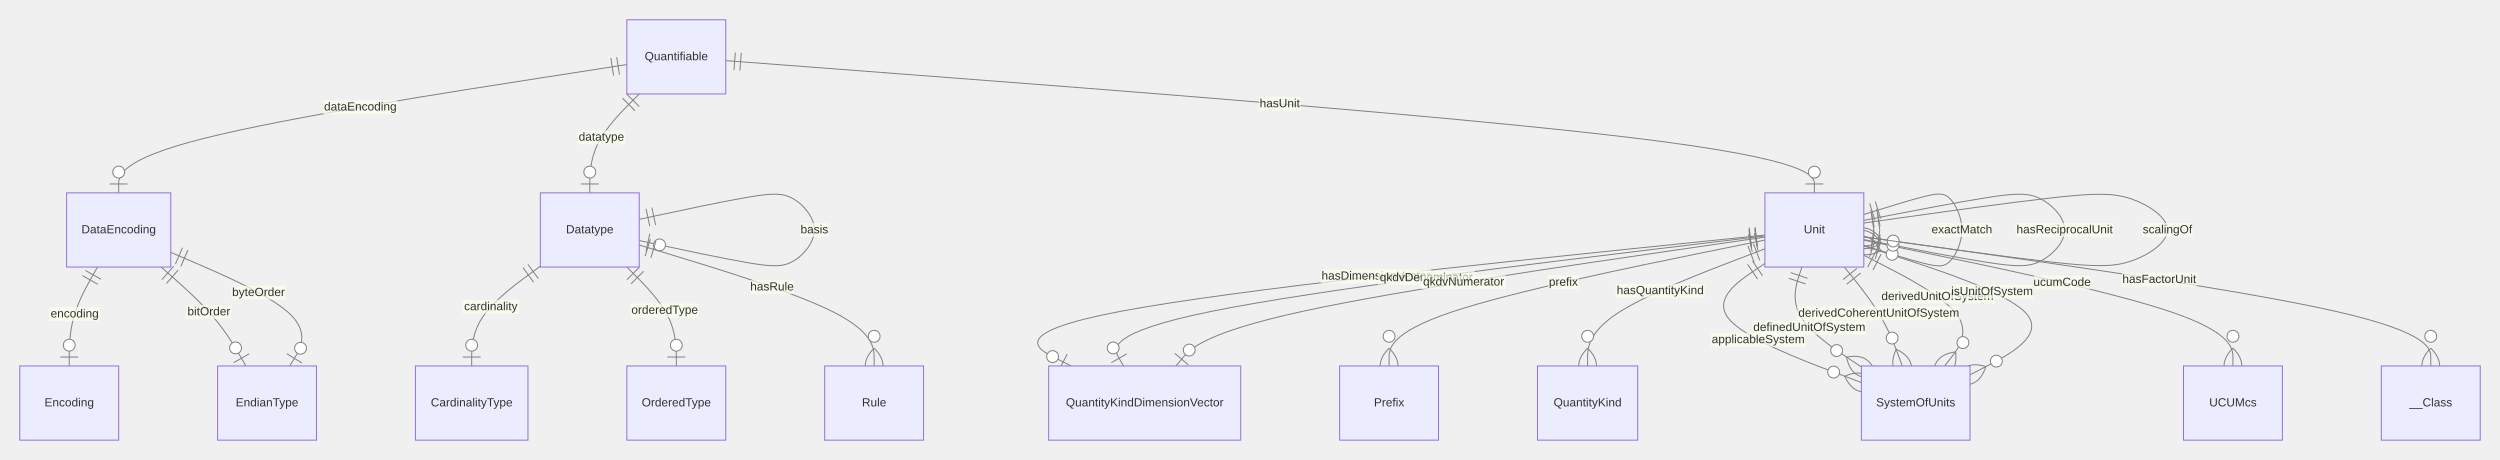
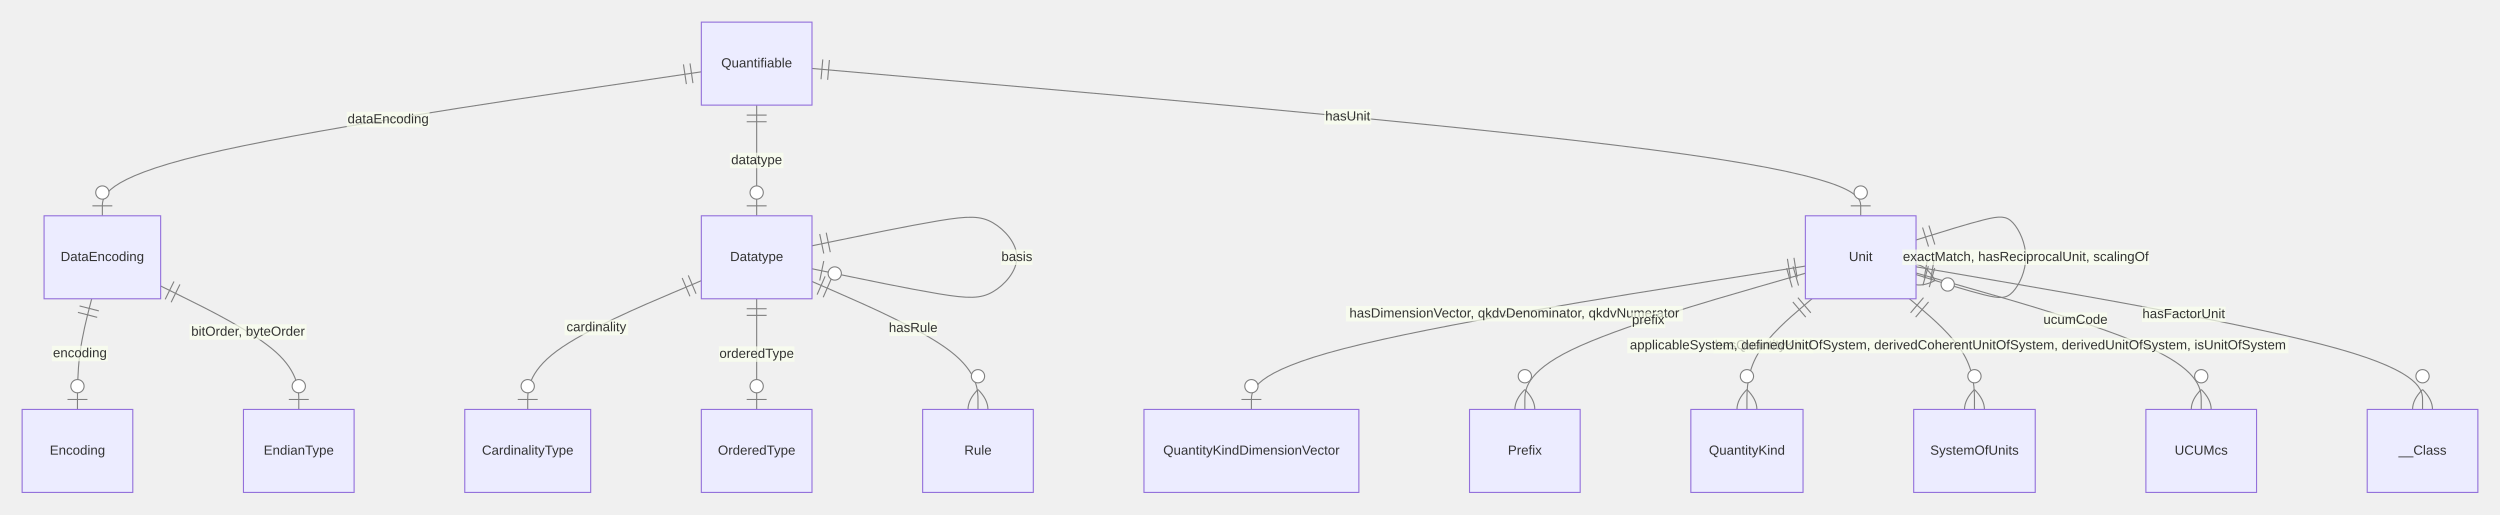
- <svg xmlns="http://www.w3.org/2000/svg" aria-roledescription="er" role="graphics-document document" viewBox="0 0 2527.581 465" height="465" width="2527.581" id="container">
+ <svg xmlns="http://www.w3.org/2000/svg" aria-roledescription="er" role="graphics-document document" viewBox="0 0 2259.201 465" height="465" width="2259.201" id="container">
  <style>#container{font-family:"trebuchet ms",verdana,arial,sans-serif;font-size:16px;fill:#333;}#container .error-icon{fill:#552222;}#container .error-text{fill:#552222;stroke:#552222;}#container .edge-thickness-normal{stroke-width:1px;}#container .edge-thickness-thick{stroke-width:3.5px;}#container .edge-pattern-solid{stroke-dasharray:0;}#container .edge-thickness-invisible{stroke-width:0;fill:none;}#container .edge-pattern-dashed{stroke-dasharray:3;}#container .edge-pattern-dotted{stroke-dasharray:2;}#container .marker{fill:#333333;stroke:#333333;}#container .marker.cross{stroke:#333333;}#container svg{font-family:"trebuchet ms",verdana,arial,sans-serif;font-size:16px;}#container p{margin:0;}#container .entityBox{fill:#ECECFF;stroke:#9370DB;}#container .attributeBoxOdd{fill:#ffffff;stroke:#9370DB;}#container .attributeBoxEven{fill:#f2f2f2;stroke:#9370DB;}#container .relationshipLabelBox{fill:hsl(80, 100%, 96.275%);opacity:0.7;background-color:hsl(80, 100%, 96.275%);}#container .relationshipLabelBox rect{opacity:0.5;}#container .relationshipLine{stroke:#333333;}#container .entityTitleText{text-anchor:middle;font-size:18px;fill:#333;}#container #MD_PARENT_START{fill:#f5f5f5!important;stroke:#333333!important;stroke-width:1;}#container #MD_PARENT_END{fill:#f5f5f5!important;stroke:#333333!important;stroke-width:1;}#container :root{--mermaid-font-family:"trebuchet ms",verdana,arial,sans-serif;}</style>
  <g />
  <defs>
    <marker orient="auto" markerHeight="240" markerWidth="190" refY="7" refX="0" id="MD_PARENT_START">
      <path d="M 18,7 L9,13 L1,7 L9,1 Z" />
    </marker>
  </defs>
  <defs>
    <marker orient="auto" markerHeight="28" markerWidth="20" refY="7" refX="19" id="MD_PARENT_END">
      <path d="M 18,7 L9,13 L1,7 L9,1 Z" />
    </marker>
  </defs>
  <defs>
    <marker orient="auto" markerHeight="18" markerWidth="18" refY="9" refX="0" id="ONLY_ONE_START">
      <path d="M9,0 L9,18 M15,0 L15,18" fill="none" stroke="gray" />
    </marker>
  </defs>
  <defs>
    <marker orient="auto" markerHeight="18" markerWidth="18" refY="9" refX="18" id="ONLY_ONE_END">
      <path d="M3,0 L3,18 M9,0 L9,18" fill="none" stroke="gray" />
    </marker>
  </defs>
  <defs>
    <marker orient="auto" markerHeight="18" markerWidth="30" refY="9" refX="0" id="ZERO_OR_ONE_START">
      <circle r="6" cy="9" cx="21" fill="white" stroke="gray" />
      <path d="M9,0 L9,18" fill="none" stroke="gray" />
    </marker>
  </defs>
  <defs>
    <marker orient="auto" markerHeight="18" markerWidth="30" refY="9" refX="30" id="ZERO_OR_ONE_END">
      <circle r="6" cy="9" cx="9" fill="white" stroke="gray" />
      <path d="M21,0 L21,18" fill="none" stroke="gray" />
    </marker>
  </defs>
  <defs>
    <marker orient="auto" markerHeight="36" markerWidth="45" refY="18" refX="18" id="ONE_OR_MORE_START">
      <path d="M0,18 Q 18,0 36,18 Q 18,36 0,18 M42,9 L42,27" fill="none" stroke="gray" />
    </marker>
  </defs>
  <defs>
    <marker orient="auto" markerHeight="36" markerWidth="45" refY="18" refX="27" id="ONE_OR_MORE_END">
      <path d="M3,9 L3,27 M9,18 Q27,0 45,18 Q27,36 9,18" fill="none" stroke="gray" />
    </marker>
  </defs>
  <defs>
    <marker orient="auto" markerHeight="36" markerWidth="57" refY="18" refX="18" id="ZERO_OR_MORE_START">
      <circle r="6" cy="18" cx="48" fill="white" stroke="gray" />
      <path d="M0,18 Q18,0 36,18 Q18,36 0,18" fill="none" stroke="gray" />
    </marker>
  </defs>
  <defs>
    <marker orient="auto" markerHeight="36" markerWidth="57" refY="18" refX="39" id="ZERO_OR_MORE_END">
      <circle r="6" cy="18" cx="9" fill="white" stroke="gray" />
      <path d="M21,18 Q39,0 57,18 Q39,36 21,18" fill="none" stroke="gray" />
    </marker>
  </defs>
-   <path style="stroke: gray; fill: none;" marker-start="url(#ONLY_ONE_START)" marker-end="url(#ZERO_OR_ONE_END)" d="M98.571,270L93.81,278.333C89.048,286.667,79.524,303.333,74.762,320C70,336.667,70,353.333,70,361.667L70,370" class="er relationshipLine" />
-   <path style="stroke: gray; fill: none;" marker-start="url(#ONLY_ONE_START)" marker-end="url(#ZERO_OR_ONE_END)" d="M162.857,270L172.381,278.333C181.905,286.667,200.952,303.333,215.238,320C229.524,336.667,239.048,353.333,243.81,361.667L248.571,370" class="er relationshipLine" />
-   <path style="stroke: gray; fill: none;" marker-start="url(#ONLY_ONE_START)" marker-end="url(#ZERO_OR_ONE_END)" d="M172.67,255.153L197.799,265.961C222.929,276.769,273.187,298.384,293.226,317.525C313.265,336.667,303.085,353.333,297.995,361.667L292.905,370" class="er relationshipLine" />
-   <path style="stroke: gray; fill: none;" marker-start="url(#ONLY_ONE_START)" marker-end="url(#ZERO_OR_ONE_END)" d="M546.281,269.144L534.716,277.62C523.151,286.096,500.021,303.048,488.456,319.857C476.891,336.667,476.891,353.333,476.891,361.667L476.891,370" class="er relationshipLine" />
-   <path style="stroke: gray; fill: none;" marker-start="url(#ONLY_ONE_START)" marker-end="url(#ZERO_OR_ONE_END)" d="M646.281,221.786L667.115,217.321C687.948,212.857,729.615,203.929,755.656,199.464C781.698,195,792.115,195,802.531,201.25C812.948,207.5,823.365,220,823.365,232.5C823.365,245,812.948,257.5,802.531,263.75C792.115,270,781.698,270,755.656,265.536C729.615,261.071,687.948,252.143,667.115,247.679L646.281,243.214" class="er relationshipLine" />
-   <path style="stroke: gray; fill: none;" marker-start="url(#ONLY_ONE_START)" marker-end="url(#ZERO_OR_ONE_END)" d="M633.781,270L642.115,278.333C650.448,286.667,667.115,303.333,675.448,320C683.781,336.667,683.781,353.333,683.781,361.667L683.781,370" class="er relationshipLine" />
-   <path style="stroke: gray; fill: none;" marker-start="url(#ONLY_ONE_START)" marker-end="url(#ZERO_OR_MORE_END)" d="M646.281,247.717L685.865,259.764C725.448,271.812,804.615,295.906,844.198,316.286C883.781,336.667,883.781,353.333,883.781,361.667L883.781,370" class="er relationshipLine" />
-   <path style="stroke: gray; fill: none;" marker-start="url(#ONLY_ONE_START)" marker-end="url(#ZERO_OR_ONE_END)" d="M633.781,65.26L548.151,78.55C462.521,91.84,291.26,118.42,205.63,140.043C120,161.667,120,178.333,120,186.667L120,195" class="er relationshipLine" />
-   <path style="stroke: gray; fill: none;" marker-start="url(#ONLY_ONE_START)" marker-end="url(#ZERO_OR_ONE_END)" d="M646.281,95L637.948,103.333C629.615,111.667,612.948,128.333,604.615,145C596.281,161.667,596.281,178.333,596.281,186.667L596.281,195" class="er relationshipLine" />
-   <path style="stroke: gray; fill: none;" marker-start="url(#ONLY_ONE_START)" marker-end="url(#ZERO_OR_ONE_END)" d="M733.781,61.302L917.214,75.252C1100.647,89.202,1467.514,117.101,1650.947,139.384C1834.38,161.667,1834.38,178.333,1834.38,186.667L1834.38,195" class="er relationshipLine" />
-   <path style="stroke: gray; fill: none;" marker-start="url(#ONLY_ONE_START)" marker-end="url(#ZERO_OR_ONE_END)" d="M1784.38,237.643L1650.947,251.37C1517.514,265.096,1250.647,292.548,1133.743,314.607C1016.838,336.667,1049.895,353.333,1066.423,361.667L1082.952,370" class="er relationshipLine" />
-   <path style="stroke: gray; fill: none;" marker-start="url(#ONLY_ONE_START)" marker-end="url(#ZERO_OR_ONE_END)" d="M1784.38,238.517L1671.538,252.098C1558.696,265.678,1333.013,292.839,1224.933,314.753C1116.853,336.667,1126.377,353.333,1131.139,361.667L1135.901,370" class="er relationshipLine" />
-   <path style="stroke: gray; fill: none;" marker-start="url(#ONLY_ONE_START)" marker-end="url(#ZERO_OR_ONE_END)" d="M1784.38,239.749L1692.13,253.124C1599.879,266.5,1415.378,293.25,1316.124,314.958C1216.869,336.667,1202.859,353.333,1195.855,361.667L1188.85,370" class="er relationshipLine" />
-   <path style="stroke: gray; fill: none;" marker-start="url(#ONLY_ONE_START)" marker-end="url(#ZERO_OR_MORE_END)" d="M1784.38,242.676L1721.054,255.563C1657.729,268.45,1531.077,294.225,1467.752,315.446C1404.426,336.667,1404.426,353.333,1404.426,361.667L1404.426,370" class="er relationshipLine" />
-   <path style="stroke: gray; fill: none;" marker-start="url(#ONLY_ONE_START)" marker-end="url(#ZERO_OR_MORE_END)" d="M1784.38,251.583L1754.503,262.986C1724.627,274.389,1664.874,297.194,1634.998,316.931C1605.121,336.667,1605.121,353.333,1605.121,361.667L1605.121,370" class="er relationshipLine" />
-   <path style="stroke: gray; fill: none;" marker-start="url(#ONLY_ONE_START)" marker-end="url(#ZERO_OR_MORE_END)" d="M1784.38,266.347L1771.17,275.289C1757.96,284.231,1731.541,302.116,1747.798,322.185C1764.055,342.254,1822.988,364.508,1852.454,375.635L1881.921,386.762" class="er relationshipLine" />
-   <path style="stroke: gray; fill: none;" marker-start="url(#ONLY_ONE_START)" marker-end="url(#ZERO_OR_MORE_END)" d="M1821.841,270L1819.054,278.333C1816.267,286.667,1810.694,303.333,1820.708,320.17C1830.721,337.006,1856.321,354.012,1869.121,362.515L1881.921,371.018" class="er relationshipLine" />
-   <path style="stroke: gray; fill: none;" marker-start="url(#ONLY_ONE_START)" marker-end="url(#ZERO_OR_MORE_END)" d="M1864.698,270L1871.435,278.333C1878.172,286.667,1891.647,303.333,1901.405,320C1911.163,336.667,1917.204,353.333,1920.225,361.667L1923.246,370" class="er relationshipLine" />
-   <path style="stroke: gray; fill: none;" marker-start="url(#ONLY_ONE_START)" marker-end="url(#ZERO_OR_MORE_END)" d="M1884.38,258.124L1904.503,268.436C1924.627,278.749,1964.874,299.375,1978.495,318.021C1992.115,336.667,1979.109,353.333,1972.606,361.667L1966.103,370" class="er relationshipLine" />
-   <path style="stroke: gray; fill: none;" marker-start="url(#ONLY_ONE_START)" marker-end="url(#ZERO_OR_MORE_END)" d="M1884.38,248.659L1921.17,260.549C1957.96,272.44,2031.541,296.22,2049.437,317.934C2067.333,339.648,2029.545,359.296,2010.651,369.121L1991.757,378.945" class="er relationshipLine" />
-   <path style="stroke: gray; fill: none;" marker-start="url(#ONLY_ONE_START)" marker-end="url(#ZERO_OR_MORE_END)" d="M1884.38,242.838L1946.58,255.698C2008.78,268.559,2133.18,294.279,2195.38,315.473C2257.581,336.667,2257.581,353.333,2257.581,361.667L2257.581,370" class="er relationshipLine" />
-   <path style="stroke: gray; fill: none;" marker-start="url(#ONLY_ONE_START)" marker-end="url(#ZERO_OR_MORE_END)" d="M1884.38,216.875L1896.047,213.229C1907.713,209.583,1931.047,202.292,1945.63,198.646C1960.213,195,1966.047,195,1971.88,201.25C1977.713,207.5,1983.547,220,1983.547,232.5C1983.547,245,1977.713,257.5,1971.88,263.75C1966.047,270,1960.213,270,1945.63,266.354C1931.047,262.708,1907.713,255.417,1896.047,251.771L1884.38,248.125" class="er relationshipLine" />
-   <path style="stroke: gray; fill: none;" marker-start="url(#ONLY_ONE_START)" marker-end="url(#ZERO_OR_MORE_END)" d="M1884.38,222.802L1908.269,218.168C1932.158,213.534,1979.935,204.267,2009.797,199.634C2039.658,195,2051.602,195,2063.547,201.25C2075.491,207.5,2087.435,220,2087.435,232.5C2087.435,245,2075.491,257.5,2063.547,263.75C2051.602,270,2039.658,270,2009.797,265.366C1979.935,260.733,1932.158,251.466,1908.269,246.832L1884.38,242.198" class="er relationshipLine" />
-   <path style="stroke: gray; fill: none;" marker-start="url(#ONLY_ONE_START)" marker-end="url(#ZERO_OR_MORE_END)" d="M1884.38,225.469L1920.491,220.391C1956.602,215.313,2028.824,205.156,2073.963,200.078C2119.102,195,2137.158,195,2155.213,201.25C2173.269,207.5,2191.324,220,2191.324,232.5C2191.324,245,2173.269,257.5,2155.213,263.75C2137.158,270,2119.102,270,2073.963,264.922C2028.824,259.844,1956.602,249.688,1920.491,244.609L1884.38,239.531" class="er relationshipLine" />
-   <path style="stroke: gray; fill: none;" marker-start="url(#ONLY_ONE_START)" marker-end="url(#ZERO_OR_MORE_END)" d="M1884.38,239.52L1979.913,252.934C2075.447,266.347,2266.514,293.173,2362.047,314.92C2457.581,336.667,2457.581,353.333,2457.581,361.667L2457.581,370" class="er relationshipLine" />
-   <g transform="translate(67.32976,195 )" id="entity-DataEncoding-e949680e-a6e4-55c9-9325-aa69226f3e53">
+   <path style="stroke: gray; fill: none;" marker-start="url(#ONLY_ONE_START)" marker-end="url(#ZERO_OR_ONE_END)" d="M82.857,270L80.714,278.333C78.571,286.667,74.286,303.333,72.143,320C70,336.667,70,353.333,70,361.667L70,370" class="er relationshipLine" />
+   <path style="stroke: gray; fill: none;" marker-start="url(#ONLY_ONE_START)" marker-end="url(#ZERO_OR_ONE_END)" d="M145.17,258.464L165.975,268.72C186.78,278.976,228.39,299.488,249.195,318.077C270,336.667,270,353.333,270,361.667L270,370" class="er relationshipLine" />
+   <path style="stroke: gray; fill: none;" marker-start="url(#ONLY_ONE_START)" marker-end="url(#ZERO_OR_ONE_END)" d="M633.781,253.646L607.633,264.705C581.484,275.764,529.188,297.882,503.039,317.274C476.891,336.667,476.891,353.333,476.891,361.667L476.891,370" class="er relationshipLine" />
+   <path style="stroke: gray; fill: none;" marker-start="url(#ONLY_ONE_START)" marker-end="url(#ZERO_OR_ONE_END)" d="M733.781,222.124L755.564,217.603C777.348,213.082,820.914,204.041,848.143,199.521C875.372,195,886.263,195,897.155,201.25C908.046,207.5,918.938,220,918.938,232.5C918.938,245,908.046,257.5,897.155,263.75C886.263,270,875.372,270,848.143,265.479C820.914,260.959,777.348,251.918,755.564,247.397L733.781,242.876" class="er relationshipLine" />
+   <path style="stroke: gray; fill: none;" marker-start="url(#ONLY_ONE_START)" marker-end="url(#ZERO_OR_ONE_END)" d="M683.781,270L683.781,278.333C683.781,286.667,683.781,303.333,683.781,320C683.781,336.667,683.781,353.333,683.781,361.667L683.781,370" class="er relationshipLine" />
+   <path style="stroke: gray; fill: none;" marker-start="url(#ONLY_ONE_START)" marker-end="url(#ZERO_OR_MORE_END)" d="M733.781,254.375L758.781,265.313C783.781,276.25,833.781,298.125,858.781,317.396C883.781,336.667,883.781,353.333,883.781,361.667L883.781,370" class="er relationshipLine" />
+   <path style="stroke: gray; fill: none;" marker-start="url(#ONLY_ONE_START)" marker-end="url(#ZERO_OR_ONE_END)" d="M633.781,64.899L543.568,78.249C453.354,91.599,272.927,118.3,182.714,139.983C92.5,161.667,92.5,178.333,92.5,186.667L92.5,195" class="er relationshipLine" />
+   <path style="stroke: gray; fill: none;" marker-start="url(#ONLY_ONE_START)" marker-end="url(#ZERO_OR_ONE_END)" d="M683.781,95L683.781,103.333C683.781,111.667,683.781,128.333,683.781,145C683.781,161.667,683.781,178.333,683.781,186.667L683.781,195" class="er relationshipLine" />
+   <path style="stroke: gray; fill: none;" marker-start="url(#ONLY_ONE_START)" marker-end="url(#ZERO_OR_ONE_END)" d="M733.781,61.885L891.73,75.738C1049.68,89.59,1365.578,117.295,1523.527,139.481C1681.476,161.667,1681.476,178.333,1681.476,186.667L1681.476,195" class="er relationshipLine" />
+   <path style="stroke: gray; fill: none;" marker-start="url(#ONLY_ONE_START)" marker-end="url(#ZERO_OR_ONE_END)" d="M1631.476,240.446L1548.043,253.705C1464.61,266.964,1297.744,293.482,1214.311,315.074C1130.878,336.667,1130.878,353.333,1130.878,361.667L1130.878,370" class="er relationshipLine" />
+   <path style="stroke: gray; fill: none;" marker-start="url(#ONLY_ONE_START)" marker-end="url(#ZERO_OR_MORE_END)" d="M1631.476,246.915L1589.226,259.096C1546.976,271.277,1462.475,295.638,1420.225,316.153C1377.974,336.667,1377.974,353.333,1377.974,361.667L1377.974,370" class="er relationshipLine" />
+   <path style="stroke: gray; fill: none;" marker-start="url(#ONLY_ONE_START)" marker-end="url(#ZERO_OR_MORE_END)" d="M1637.416,270L1627.625,278.333C1617.834,286.667,1598.252,303.333,1588.461,320C1578.67,336.667,1578.67,353.333,1578.67,361.667L1578.67,370" class="er relationshipLine" />
+   <path style="stroke: gray; fill: none;" marker-start="url(#ONLY_ONE_START)" marker-end="url(#ZERO_OR_MORE_END)" d="M1725.536,270L1735.328,278.333C1745.119,286.667,1764.701,303.333,1774.492,320C1784.283,336.667,1784.283,353.333,1784.283,361.667L1784.283,370" class="er relationshipLine" />
+   <path style="stroke: gray; fill: none;" marker-start="url(#ONLY_ONE_START)" marker-end="url(#ZERO_OR_MORE_END)" d="M1731.476,246.717L1774.431,258.931C1817.385,271.145,1903.293,295.572,1946.247,316.12C1989.201,336.667,1989.201,353.333,1989.201,361.667L1989.201,370" class="er relationshipLine" />
+   <path style="stroke: gray; fill: none;" marker-start="url(#ONLY_ONE_START)" marker-end="url(#ZERO_OR_MORE_END)" d="M1731.476,216.875L1743.143,213.229C1754.81,209.583,1778.143,202.292,1792.726,198.646C1807.31,195,1813.143,195,1818.976,201.25C1824.81,207.5,1830.643,220,1830.643,232.5C1830.643,245,1824.81,257.5,1818.976,263.75C1813.143,270,1807.31,270,1792.726,266.354C1778.143,262.708,1754.81,255.417,1743.143,251.771L1731.476,248.125" class="er relationshipLine" />
+   <path style="stroke: gray; fill: none;" marker-start="url(#ONLY_ONE_START)" marker-end="url(#ZERO_OR_MORE_END)" d="M1731.476,241.117L1807.764,254.264C1884.051,267.411,2036.626,293.706,2112.914,315.186C2189.201,336.667,2189.201,353.333,2189.201,361.667L2189.201,370" class="er relationshipLine" />
+   <g transform="translate(39.82976,195 )" id="entity-DataEncoding-e949680e-a6e4-55c9-9325-aa69226f3e53">
    <rect height="75" width="105.34" y="0" x="0" class="er entityBox" />
    <text style="dominant-baseline: middle; text-anchor: middle; font-size: 12px;" transform="translate(52.67024,37.5)" y="0" x="0" id="text-entity-DataEncoding-e949680e-a6e4-55c9-9325-aa69226f3e53" class="er entityLabel">DataEncoding</text>
  </g>
-   <g transform="translate(546.2812,195 )" id="entity-Datatype-eedb5402-d0cc-52bf-9fb8-7b914f648cbe">
+   <g transform="translate(633.7812,195 )" id="entity-Datatype-eedb5402-d0cc-52bf-9fb8-7b914f648cbe">
    <rect height="75" width="100" y="0" x="0" class="er entityBox" />
    <text style="dominant-baseline: middle; text-anchor: middle; font-size: 12px;" transform="translate(50,37.5)" y="0" x="0" id="text-entity-Datatype-eedb5402-d0cc-52bf-9fb8-7b914f648cbe" class="er entityLabel">Datatype</text>
  </g>
  <g transform="translate(633.7812,20 )" id="entity-Quantifiable-82d4468d-7a40-5b3c-81f8-69036607af45">
    <rect height="75" width="100" y="0" x="0" class="er entityBox" />
    <text style="dominant-baseline: middle; text-anchor: middle; font-size: 12px;" transform="translate(50,37.5)" y="0" x="0" id="text-entity-Quantifiable-82d4468d-7a40-5b3c-81f8-69036607af45" class="er entityLabel">Quantifiable</text>
  </g>
-   <g transform="translate(1784.38,195 )" id="entity-Unit-c57ac1ea-0a24-509a-a80e-23f8c03ca739">
+   <g transform="translate(1631.476,195 )" id="entity-Unit-c57ac1ea-0a24-509a-a80e-23f8c03ca739">
    <rect height="75" width="100" y="0" x="0" class="er entityBox" />
    <text style="dominant-baseline: middle; text-anchor: middle; font-size: 12px;" transform="translate(50,37.5)" y="0" x="0" id="text-entity-Unit-c57ac1ea-0a24-509a-a80e-23f8c03ca739" class="er entityLabel">Unit</text>
  </g>
  <g transform="translate(20,370 )" id="entity-Encoding-1bd3f2aa-2a9a-589f-8d8d-495ffc6a00da">
    <rect height="75" width="100" y="0" x="0" class="er entityBox" />
    <text style="dominant-baseline: middle; text-anchor: middle; font-size: 12px;" transform="translate(50,37.5)" y="0" x="0" id="text-entity-Encoding-1bd3f2aa-2a9a-589f-8d8d-495ffc6a00da" class="er entityLabel">Encoding</text>
  </g>
  <g transform="translate(220,370 )" id="entity-EndianType-d95ef20a-f1b7-5562-baf4-d38ffa1e0153">
    <rect height="75" width="100" y="0" x="0" class="er entityBox" />
    <text style="dominant-baseline: middle; text-anchor: middle; font-size: 12px;" transform="translate(50,37.5)" y="0" x="0" id="text-entity-EndianType-d95ef20a-f1b7-5562-baf4-d38ffa1e0153" class="er entityLabel">EndianType</text>
  </g>
  <g transform="translate(420,370 )" id="entity-CardinalityType-796d1111-9b0e-5cfa-a954-3577abec4acc">
    <rect height="75" width="113.781" y="0" x="0" class="er entityBox" />
    <text style="dominant-baseline: middle; text-anchor: middle; font-size: 12px;" transform="translate(56.89062,37.5)" y="0" x="0" id="text-entity-CardinalityType-796d1111-9b0e-5cfa-a954-3577abec4acc" class="er entityLabel">CardinalityType</text>
  </g>
  <g transform="translate(633.7812,370 )" id="entity-OrderedType-842b5e5e-013e-581b-9bf8-11371587b713">
    <rect height="75" width="100" y="0" x="0" class="er entityBox" />
    <text style="dominant-baseline: middle; text-anchor: middle; font-size: 12px;" transform="translate(50,37.5)" y="0" x="0" id="text-entity-OrderedType-842b5e5e-013e-581b-9bf8-11371587b713" class="er entityLabel">OrderedType</text>
  </g>
  <g transform="translate(833.7812,370 )" id="entity-Rule-886caf8e-59ff-5db3-a492-27242971196f">
    <rect height="75" width="100" y="0" x="0" class="er entityBox" />
    <text style="dominant-baseline: middle; text-anchor: middle; font-size: 12px;" transform="translate(50,37.5)" y="0" x="0" id="text-entity-Rule-886caf8e-59ff-5db3-a492-27242971196f" class="er entityLabel">Rule</text>
  </g>
-   <g transform="translate(1060.233,370 )" id="entity-QuantityKindDimensionVector-bfa1bf26-fcae-516f-8f63-2f454f3dac1b">
+   <g transform="translate(1033.781,370 )" id="entity-QuantityKindDimensionVector-bfa1bf26-fcae-516f-8f63-2f454f3dac1b">
    <rect height="75" width="194.193" y="0" x="0" class="er entityBox" />
    <text style="dominant-baseline: middle; text-anchor: middle; font-size: 12px;" transform="translate(97.09654,37.5)" y="0" x="0" id="text-entity-QuantityKindDimensionVector-bfa1bf26-fcae-516f-8f63-2f454f3dac1b" class="er entityLabel">QuantityKindDimensionVector</text>
  </g>
-   <g transform="translate(1354.426,370 )" id="entity-Prefix-f6d97b99-faee-5974-b12e-390868d79e86">
+   <g transform="translate(1327.974,370 )" id="entity-Prefix-f6d97b99-faee-5974-b12e-390868d79e86">
    <rect height="75" width="100" y="0" x="0" class="er entityBox" />
    <text style="dominant-baseline: middle; text-anchor: middle; font-size: 12px;" transform="translate(50,37.5)" y="0" x="0" id="text-entity-Prefix-f6d97b99-faee-5974-b12e-390868d79e86" class="er entityLabel">Prefix</text>
  </g>
-   <g transform="translate(1554.426,370 )" id="entity-QuantityKind-6f79b338-e354-5d95-8035-8883644476ff">
+   <g transform="translate(1527.974,370 )" id="entity-QuantityKind-6f79b338-e354-5d95-8035-8883644476ff">
    <rect height="75" width="101.391" y="0" x="0" class="er entityBox" />
    <text style="dominant-baseline: middle; text-anchor: middle; font-size: 12px;" transform="translate(50.69531,37.5)" y="0" x="0" id="text-entity-QuantityKind-6f79b338-e354-5d95-8035-8883644476ff" class="er entityLabel">QuantityKind</text>
  </g>
-   <g transform="translate(1881.921,370 )" id="entity-SystemOfUnits-f7f1da8e-a5af-50e1-94d0-c2e741f40e1d">
+   <g transform="translate(1729.365,370 )" id="entity-SystemOfUnits-f7f1da8e-a5af-50e1-94d0-c2e741f40e1d">
    <rect height="75" width="109.837" y="0" x="0" class="er entityBox" />
    <text style="dominant-baseline: middle; text-anchor: middle; font-size: 12px;" transform="translate(54.91826,37.5)" y="0" x="0" id="text-entity-SystemOfUnits-f7f1da8e-a5af-50e1-94d0-c2e741f40e1d" class="er entityLabel">SystemOfUnits</text>
  </g>
-   <g transform="translate(2207.581,370 )" id="entity-UCUMcs-8df33f70-0c53-5f8e-a81f-0969bc803a34">
+   <g transform="translate(1939.201,370 )" id="entity-UCUMcs-8df33f70-0c53-5f8e-a81f-0969bc803a34">
    <rect height="75" width="100" y="0" x="0" class="er entityBox" />
    <text style="dominant-baseline: middle; text-anchor: middle; font-size: 12px;" transform="translate(50,37.5)" y="0" x="0" id="text-entity-UCUMcs-8df33f70-0c53-5f8e-a81f-0969bc803a34" class="er entityLabel">UCUMcs</text>
  </g>
-   <g transform="translate(2407.581,370 )" id="entity-Class-d9e3eb4a-97c0-50b6-8e3f-7f4a2fa7283d">
+   <g transform="translate(2139.201,370 )" id="entity-Class-d9e3eb4a-97c0-50b6-8e3f-7f4a2fa7283d">
    <rect height="75" width="100" y="0" x="0" class="er entityBox" />
    <text style="dominant-baseline: middle; text-anchor: middle; font-size: 12px;" transform="translate(50,37.5)" y="0" x="0" id="text-entity-Class-d9e3eb4a-97c0-50b6-8e3f-7f4a2fa7283d" class="er entityLabel">__Class</text>
  </g>
-   <rect height="14" width="50.668" y="310.553" x="50.161" class="er relationshipLabelBox" />
-   <text style="text-anchor: middle; dominant-baseline: middle; font-size: 12px;" y="317.553" x="75.495" id="rel1" class="er relationshipLabel">encoding</text>
-   <rect height="14" width="46.136" y="308.397" x="188.108" class="er relationshipLabelBox" />
-   <text style="text-anchor: middle; dominant-baseline: middle; font-size: 12px;" y="315.397" x="211.176" id="rel2" class="er relationshipLabel">bitOrder</text>
-   <rect height="14" width="54.968" y="288.913" x="233.851" class="er relationshipLabelBox" />
-   <text style="text-anchor: middle; dominant-baseline: middle; font-size: 12px;" y="295.913" x="261.335" id="rel3" class="er relationshipLabel">byteOrder</text>
-   <rect height="14" width="57.588" y="303.219" x="467.44" class="er relationshipLabelBox" />
-   <text style="text-anchor: middle; dominant-baseline: middle; font-size: 12px;" y="310.219" x="496.234" id="rel4" class="er relationshipLabel">cardinality</text>
-   <rect height="14" width="28.404" y="225.5" x="809.163" class="er relationshipLabelBox" />
-   <text style="text-anchor: middle; dominant-baseline: middle; font-size: 12px;" y="232.5" x="823.365" id="rel5" class="er relationshipLabel">basis</text>
-   <rect height="14" width="68.281" y="306.835" x="637.867" class="er relationshipLabelBox" />
-   <text style="text-anchor: middle; dominant-baseline: middle; font-size: 12px;" y="313.835" x="672.007" id="rel6" class="er relationshipLabel">orderedType</text>
-   <rect height="14" width="43.297" y="283.261" x="758.87" class="er relationshipLabelBox" />
-   <text style="text-anchor: middle; dominant-baseline: middle; font-size: 12px;" y="290.261" x="780.518" id="rel7" class="er relationshipLabel">hasRule</text>
-   <rect height="14" width="74.908" y="101.341" x="326.861" class="er relationshipLabelBox" />
-   <text style="text-anchor: middle; dominant-baseline: middle; font-size: 12px;" y="108.341" x="364.315" id="rel8" class="er relationshipLabel">dataEncoding</text>
-   <rect height="14" width="48.328" y="131.836" x="583.891" class="er relationshipLabelBox" />
-   <text style="text-anchor: middle; dominant-baseline: middle; font-size: 12px;" y="138.836" x="608.055" id="rel9" class="er relationshipLabel">datatype</text>
-   <rect height="14" width="42.404" y="98.017" x="1272.676" class="er relationshipLabelBox" />
-   <text style="text-anchor: middle; dominant-baseline: middle; font-size: 12px;" y="105.017" x="1293.878" id="rel10" class="er relationshipLabel">hasUnit</text>
-   <rect height="14" width="111.849" y="272.293" x="1335.191" class="er relationshipLabelBox" />
-   <text style="text-anchor: middle; dominant-baseline: middle; font-size: 12px;" y="279.293" x="1391.116" id="rel11" class="er relationshipLabel">hasDimensionVector</text>
-   <rect height="14" width="97.989" y="273.899" x="1393" class="er relationshipLabelBox" />
-   <text style="text-anchor: middle; dominant-baseline: middle; font-size: 12px;" y="280.899" x="1441.994" id="rel12" class="er relationshipLabel">qkdvDenominator</text>
-   <rect height="14" width="85.197" y="278.231" x="1437.156" class="er relationshipLabelBox" />
-   <text style="text-anchor: middle; dominant-baseline: middle; font-size: 12px;" y="285.231" x="1479.755" id="rel13" class="er relationshipLabel">qkdvNumerator</text>
-   <rect height="14" width="30.84" y="278.521" x="1565.199" class="er relationshipLabelBox" />
-   <text style="text-anchor: middle; dominant-baseline: middle; font-size: 12px;" y="285.521" x="1580.619" id="rel14" class="er relationshipLabel">prefix</text>
-   <rect height="14" width="90.438" y="286.975" x="1633.328" class="er relationshipLabelBox" />
-   <text style="text-anchor: middle; dominant-baseline: middle; font-size: 12px;" y="293.975" x="1678.547" id="rel15" class="er relationshipLabel">hasQuantityKind</text>
-   <rect height="14" width="95.781" y="336.554" x="1729.688" class="er relationshipLabelBox" />
-   <text style="text-anchor: middle; dominant-baseline: middle; font-size: 12px;" y="343.554" x="1777.579" id="rel16" class="er relationshipLabel">applicableSystem</text>
-   <rect height="14" width="115.203" y="324.206" x="1771.669" class="er relationshipLabelBox" />
-   <text style="text-anchor: middle; dominant-baseline: middle; font-size: 12px;" y="331.206" x="1829.27" id="rel17" class="er relationshipLabel">definedUnitOfSystem</text>
-   <rect height="14" width="164.391" y="309.81" x="1817.298" class="er relationshipLabelBox" />
-   <text style="text-anchor: middle; dominant-baseline: middle; font-size: 12px;" y="316.81" x="1899.493" id="rel18" class="er relationshipLabel">derivedCoherentUnitOfSystem</text>
-   <rect height="14" width="115.156" y="292.952" x="1901.241" class="er relationshipLabelBox" />
-   <text style="text-anchor: middle; dominant-baseline: middle; font-size: 12px;" y="299.952" x="1958.819" id="rel19" class="er relationshipLabel">derivedUnitOfSystem</text>
-   <rect height="14" width="82.828" y="287.924" x="1972.628" class="er relationshipLabelBox" />
-   <text style="text-anchor: middle; dominant-baseline: middle; font-size: 12px;" y="294.924" x="2014.042" id="rel20" class="er relationshipLabel">isUnitOfSystem</text>
-   <rect height="14" width="57.078" y="278.67" x="2056.296" class="er relationshipLabelBox" />
-   <text style="text-anchor: middle; dominant-baseline: middle; font-size: 12px;" y="285.67" x="2084.835" id="rel21" class="er relationshipLabel">ucumCode</text>
-   <rect height="14" width="61.453" y="225.5" x="1952.82" class="er relationshipLabelBox" />
-   <text style="text-anchor: middle; dominant-baseline: middle; font-size: 12px;" y="232.5" x="1983.547" id="rel22" class="er relationshipLabel">exactMatch</text>
-   <rect height="14" width="99.093" y="225.5" x="2037.889" class="er relationshipLabelBox" />
-   <text style="text-anchor: middle; dominant-baseline: middle; font-size: 12px;" y="232.5" x="2087.435" id="rel23" class="er relationshipLabel">hasReciprocalUnit</text>
-   <rect height="14" width="51.104" y="225.5" x="2165.772" class="er relationshipLabelBox" />
-   <text style="text-anchor: middle; dominant-baseline: middle; font-size: 12px;" y="232.5" x="2191.324" id="rel24" class="er relationshipLabel">scalingOf</text>
-   <rect height="14" width="75.633" y="275.694" x="2145.306" class="er relationshipLabelBox" />
-   <text style="text-anchor: middle; dominant-baseline: middle; font-size: 12px;" y="282.694" x="2183.122" id="rel25" class="er relationshipLabel">hasFactorUnit</text>
+   <rect height="14" width="50.668" y="312.461" x="46.879" class="er relationshipLabelBox" />
+   <text style="text-anchor: middle; dominant-baseline: middle; font-size: 12px;" y="319.461" x="72.213" id="rel1" class="er relationshipLabel">encoding</text>
+   <rect height="14" width="105.837" y="293.01" x="171.229" class="er relationshipLabelBox" />
+   <text style="text-anchor: middle; dominant-baseline: middle; font-size: 12px;" y="300.01" x="224.147" id="rel2" class="er relationshipLabel">bitOrder, byteOrder</text>
+   <rect height="14" width="57.588" y="288.958" x="510.126" class="er relationshipLabelBox" />
+   <text style="text-anchor: middle; dominant-baseline: middle; font-size: 12px;" y="295.958" x="538.92" id="rel3" class="er relationshipLabel">cardinality</text>
+   <rect height="14" width="28.404" y="225.5" x="904.736" class="er relationshipLabelBox" />
+   <text style="text-anchor: middle; dominant-baseline: middle; font-size: 12px;" y="232.5" x="918.938" id="rel4" class="er relationshipLabel">basis</text>
+   <rect height="14" width="68.281" y="313" x="649.64" class="er relationshipLabelBox" />
+   <text style="text-anchor: middle; dominant-baseline: middle; font-size: 12px;" y="320" x="683.781" id="rel5" class="er relationshipLabel">orderedType</text>
+   <rect height="14" width="43.297" y="289.658" x="803.598" class="er relationshipLabelBox" />
+   <text style="text-anchor: middle; dominant-baseline: middle; font-size: 12px;" y="296.658" x="825.246" id="rel6" class="er relationshipLabel">hasRule</text>
+   <rect height="14" width="74.908" y="101.024" x="313.318" class="er relationshipLabelBox" />
+   <text style="text-anchor: middle; dominant-baseline: middle; font-size: 12px;" y="108.024" x="350.773" id="rel7" class="er relationshipLabel">dataEncoding</text>
+   <rect height="14" width="48.328" y="138" x="659.617" class="er relationshipLabelBox" />
+   <text style="text-anchor: middle; dominant-baseline: middle; font-size: 12px;" y="145" x="683.781" id="rel8" class="er relationshipLabel">datatype</text>
+   <rect height="14" width="42.404" y="98.483" x="1196.715" class="er relationshipLabelBox" />
+   <text style="text-anchor: middle; dominant-baseline: middle; font-size: 12px;" y="105.483" x="1217.917" id="rel9" class="er relationshipLabel">hasUnit</text>
+   <rect height="14" width="304.498" y="276.506" x="1216.249" class="er relationshipLabelBox" />
+   <text style="text-anchor: middle; dominant-baseline: middle; font-size: 12px;" y="283.506" x="1368.498" id="rel10" class="er relationshipLabel">hasDimensionVector, qkdvDenominator, qkdvNumerator</text>
+   <rect height="14" width="30.84" y="282.494" x="1474.025" class="er relationshipLabelBox" />
+   <text style="text-anchor: middle; dominant-baseline: middle; font-size: 12px;" y="289.494" x="1489.445" id="rel11" class="er relationshipLabel">prefix</text>
+   <rect height="14" width="90.438" y="305.286" x="1548.425" class="er relationshipLabelBox" />
+   <text style="text-anchor: middle; dominant-baseline: middle; font-size: 12px;" y="312.286" x="1593.643" id="rel12" class="er relationshipLabel">hasQuantityKind</text>
+   <rect height="14" width="597.562" y="305.286" x="1470.528" class="er relationshipLabelBox" />
+   <text style="text-anchor: middle; dominant-baseline: middle; font-size: 12px;" y="312.286" x="1769.309" id="rel13" class="er relationshipLabel">applicableSystem, definedUnitOfSystem, derivedCoherentUnitOfSystem, derivedUnitOfSystem, isUnitOfSystem</text>
+   <rect height="14" width="57.078" y="282.305" x="1847.025" class="er relationshipLabelBox" />
+   <text style="text-anchor: middle; dominant-baseline: middle; font-size: 12px;" y="289.305" x="1875.564" id="rel14" class="er relationshipLabel">ucumCode</text>
+   <rect height="14" width="223.15" y="225.5" x="1719.068" class="er relationshipLabelBox" />
+   <text style="text-anchor: middle; dominant-baseline: middle; font-size: 12px;" y="232.5" x="1830.643" id="rel15" class="er relationshipLabel">exactMatch, hasReciprocalUnit, scalingOf</text>
+   <rect height="14" width="75.633" y="277.105" x="1935.561" class="er relationshipLabelBox" />
+   <text style="text-anchor: middle; dominant-baseline: middle; font-size: 12px;" y="284.105" x="1973.377" id="rel16" class="er relationshipLabel">hasFactorUnit</text>
</svg>
